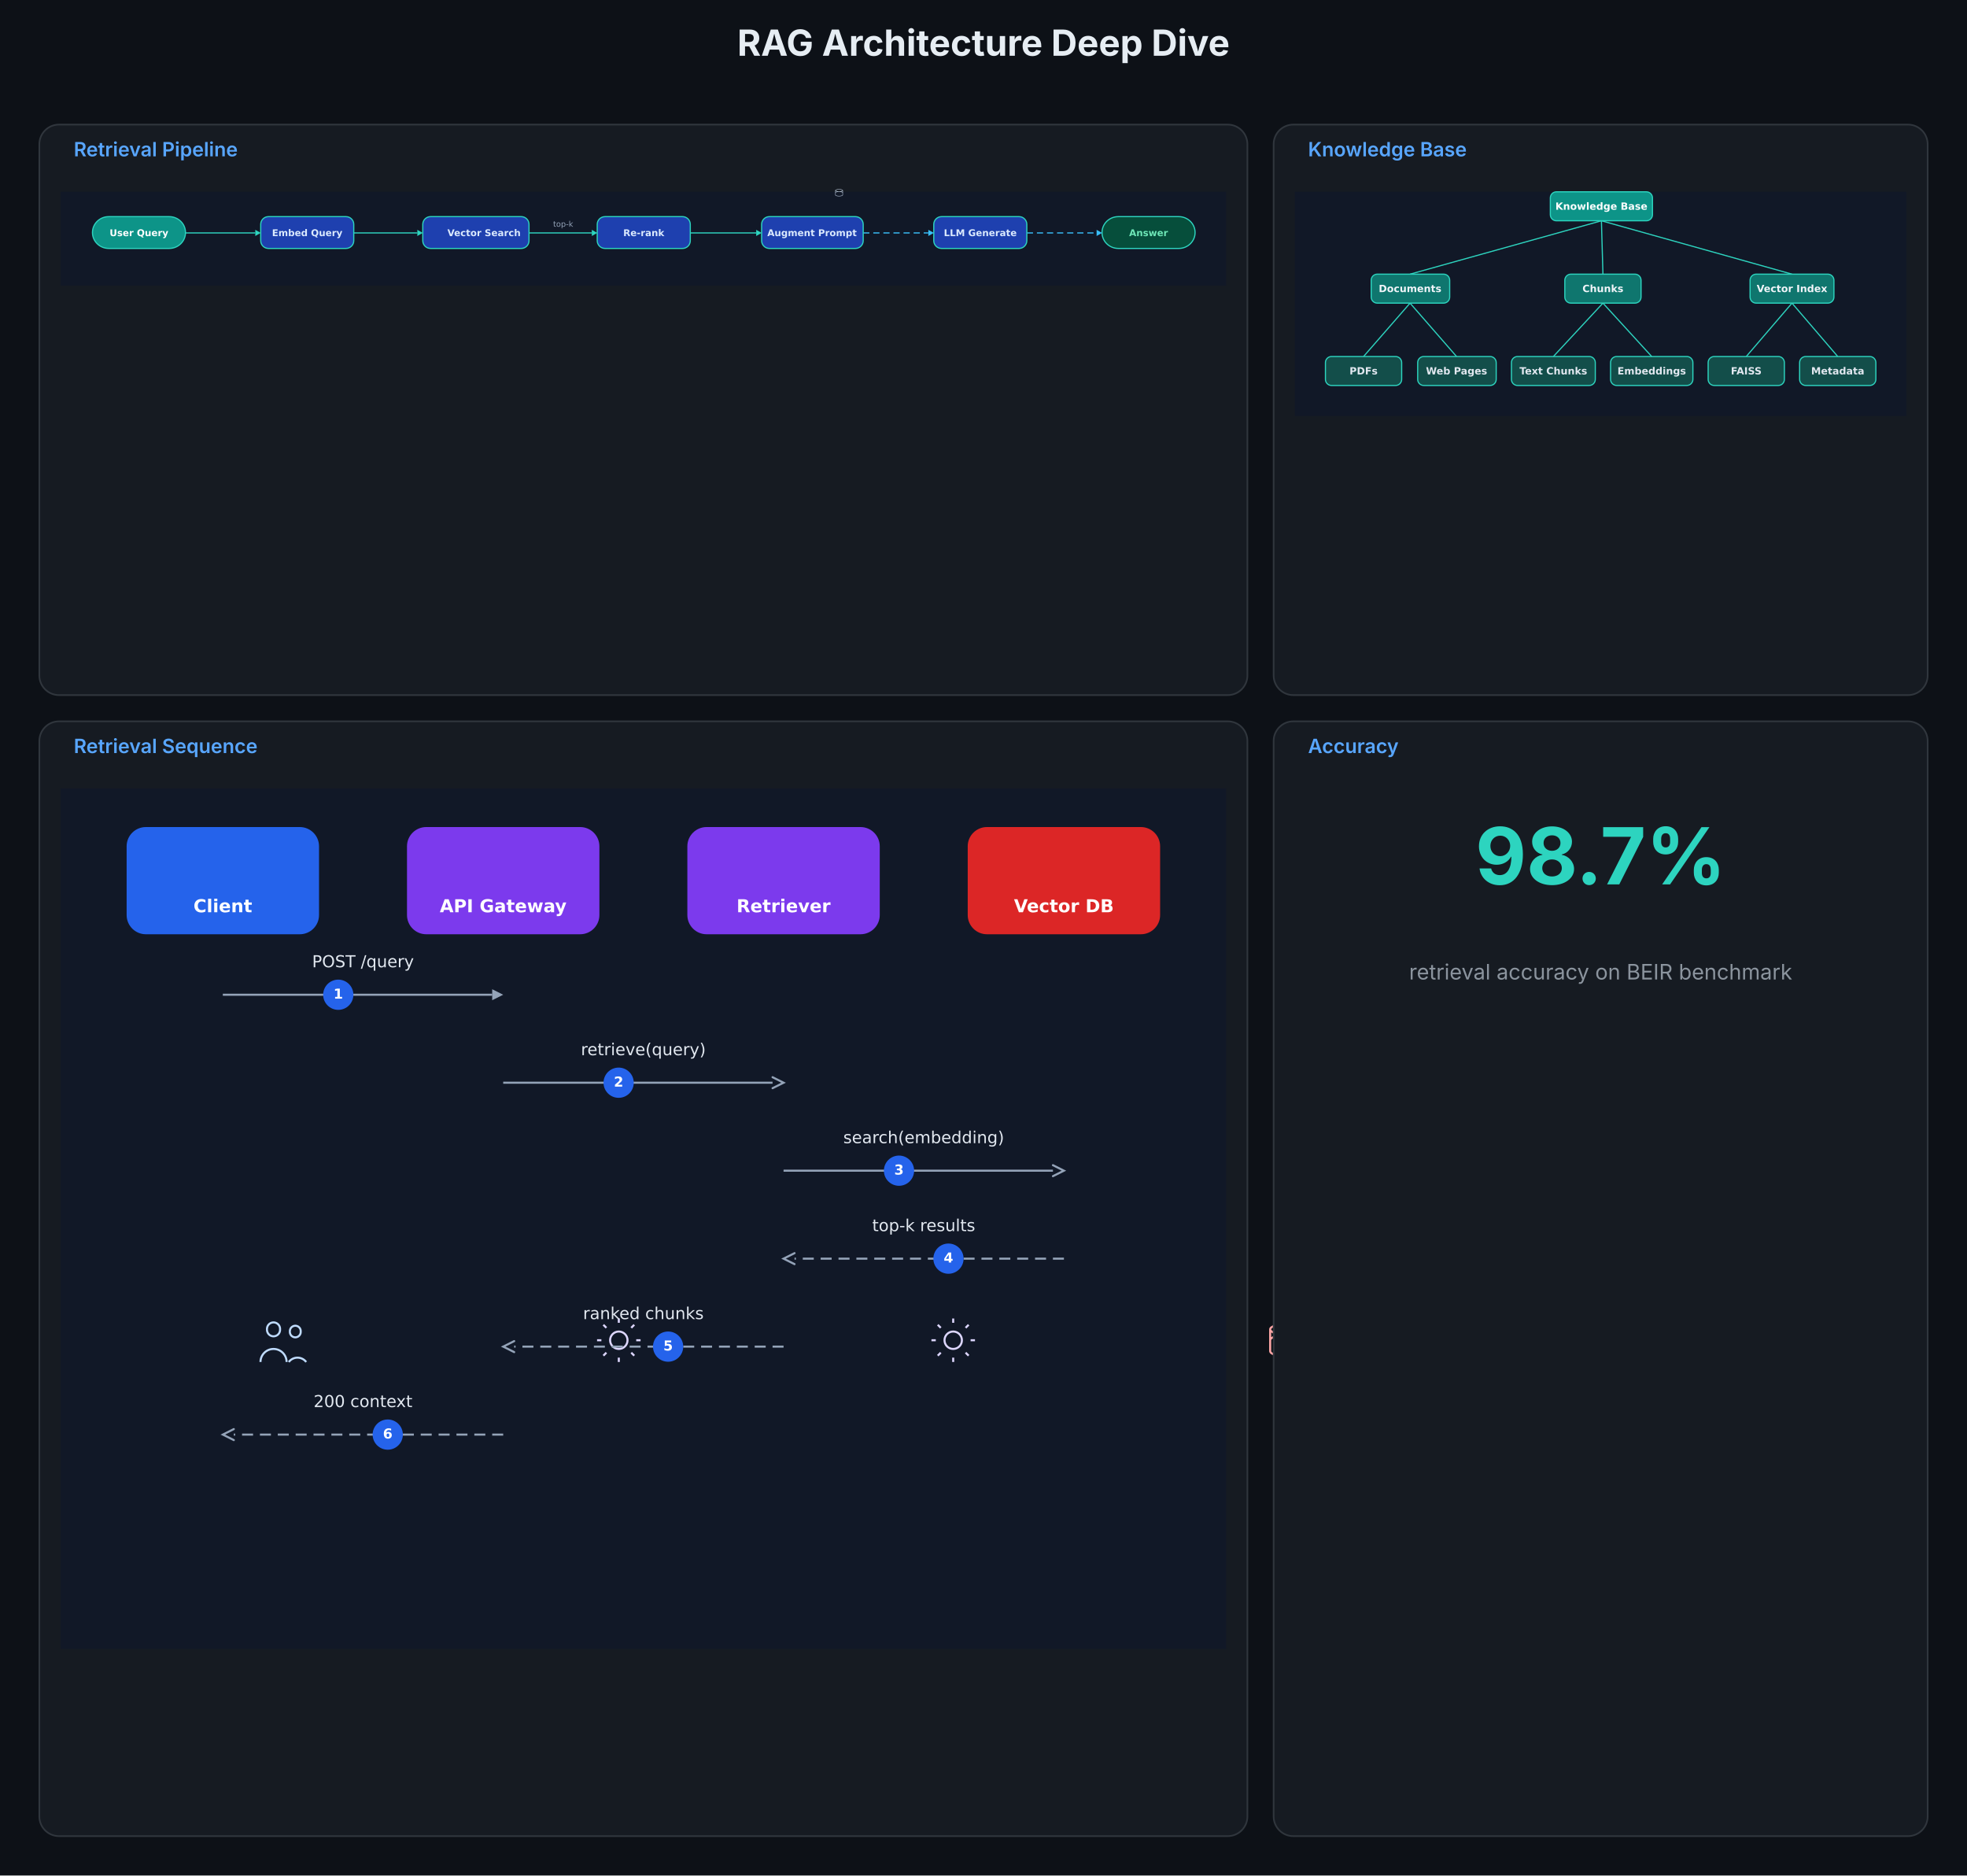
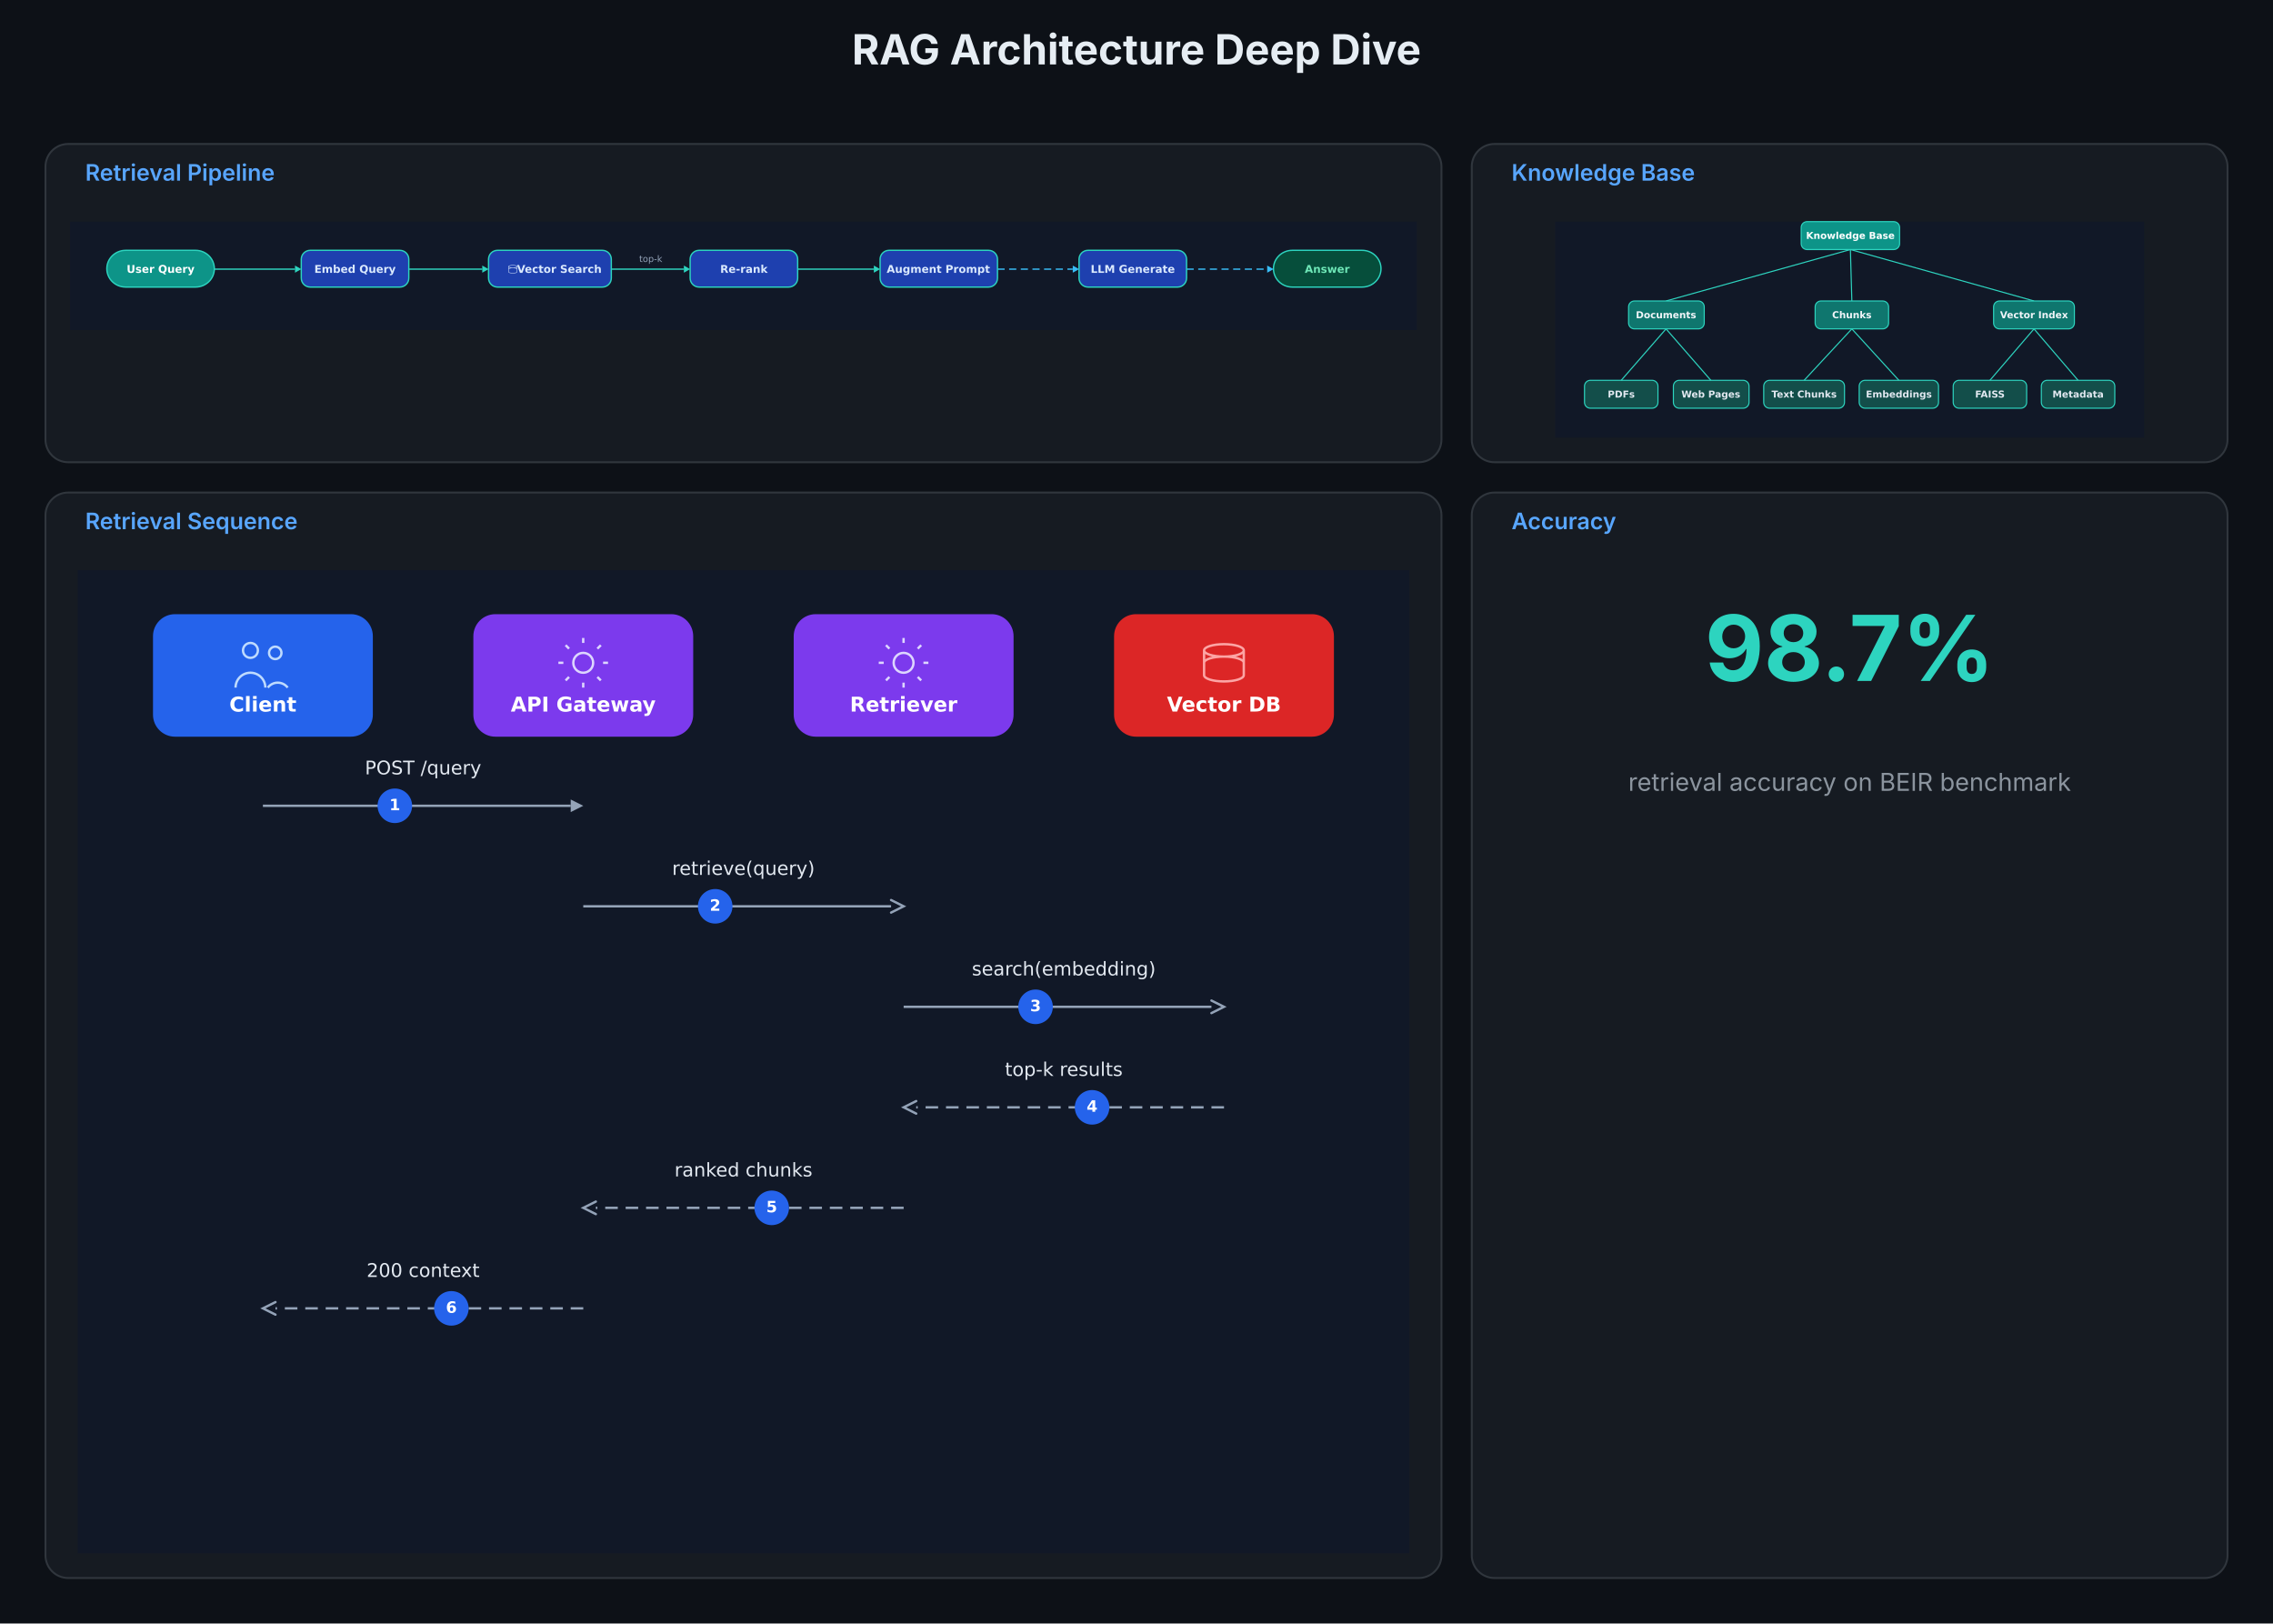
- <svg xmlns="http://www.w3.org/2000/svg" height="1144" version="1.1" viewBox="0 0 1200 1144" width="1200">
-   <rect fill="#0d1117" height="1144" width="1200" x="0" y="0" />
+ <svg xmlns="http://www.w3.org/2000/svg" height="857" version="1.1" viewBox="0 0 1200 857" width="1200">
+   <rect fill="#0d1117" height="857" width="1200" x="0" y="0" />
  <rect fill="#0d1117" height="52" width="1200" x="0" y="0" />
  <text dominant-baseline="central" fill="#e6edf3" font-family="Inter, sans-serif" font-size="22" font-weight="700" text-anchor="middle" x="600" y="26">RAG Architecture Deep Dive</text>
-   <rect fill="#161b22" height="348" rx="12" stroke="#30363d" stroke-width="1" width="737" x="24" y="76" />
+   <rect fill="#161b22" height="168" rx="12" stroke="#30363d" stroke-width="1" width="737" x="24" y="76" />
  <rect fill="#161b22" height="28" rx="12" width="735" x="25" y="77" />
  <text dominant-baseline="central" fill="#58a6ff" font-family="Inter, sans-serif" font-size="12" font-weight="600" text-anchor="start" x="45" y="91">Retrieval Pipeline</text>
  <rect fill="#111827" height="57.24" width="711" x="37" y="117" />
  <path d="M113.16 142.07 C128.3 142.07 143.91 142.07 155.74 142.07" fill="none" stroke="#2dd4bf" stroke-width="0.71" />
  <path d="M215.81 142.07 C230.01 142.07 243.72 142.07 254.6 142.07" fill="none" stroke="#2dd4bf" stroke-width="0.71" />
  <path d="M322.72 142.07 C336.44 142.07 350.63 142.07 361.04 142.07" fill="none" stroke="#2dd4bf" stroke-width="0.71" />
  <path d="M421.12 142.07 C435.78 142.07 449.98 142.07 461.33 142.07" fill="none" stroke="#2dd4bf" stroke-width="0.71" />
  <path d="M526.61 142.07 C540.8 142.07 555.47 142.07 566.35 142.07" fill="none" stroke="#38bdf8" stroke-dasharray="3.78,2.37" stroke-dashoffset="0" stroke-width="0.71">
    <animate attributeName="stroke-dashoffset" dur="1.2s" from="6.15" repeatCount="indefinite" to="0" />
  </path>
  <path d="M626.43 142.07 C641.56 142.07 657.17 142.07 669 142.07" fill="none" stroke="#38bdf8" stroke-dasharray="3.78,2.37" stroke-dashoffset="0" stroke-width="0.71">
    <animate attributeName="stroke-dashoffset" dur="1.2s" from="6.15" repeatCount="indefinite" to="0" />
  </path>
  <rect fill="#0d9488" height="19.4" rx="9.93" stroke="#2dd4bf" stroke-width="0.71" width="56.77" x="56.4" y="132.14" />
  <text dominant-baseline="central" fill="#ffffff" font-family="DejaVu Sans, sans-serif" font-size="5.68" font-weight="600" text-anchor="middle" x="84.78" y="142.07">User Query</text>
  <rect fill="#1e40af" height="19.4" rx="4.73" stroke="#2dd4bf" stroke-width="0.71" width="56.77" x="159.05" y="132.14" />
  <text dominant-baseline="central" fill="#dbeafe" font-family="DejaVu Sans, sans-serif" font-size="5.68" font-weight="600" text-anchor="middle" x="187.43" y="142.07">Embed Query</text>
  <rect fill="#1e40af" height="19.4" rx="4.73" stroke="#2dd4bf" stroke-width="0.71" width="64.81" x="257.92" y="132.14" />
-   <path d="M38.89 120.31 A3.78 1.18 0 0 1 46.46 120.31 A3.78 1.18 0 0 1 38.89 120.31 L38.89 125.04 A3.78 1.18 0 0 0 46.46 125.04 L46.46 120.31 M38.89 122.68 A3.78 1.18 0 0 1 46.46 122.68" fill="none" opacity="0.85" stroke="#dbeafe" stroke-width="0.47" transform="translate(487,46) scale(0.5833)" />
+   <path d="M268.5 140.72 A2.24 0.7 0 0 1 272.98 140.72 A2.24 0.7 0 0 1 268.5 140.72 L268.5 143.52 A2.24 0.7 0 0 0 272.98 143.52 L272.98 140.72 M268.5 142.12 A2.24 0.7 0 0 1 272.98 142.12" fill="none" opacity="0.85" stroke="#dbeafe" stroke-width="0.28" />
  <text dominant-baseline="central" fill="#dbeafe" font-family="DejaVu Sans, sans-serif" font-size="5.68" font-weight="600" text-anchor="middle" x="295.29" y="142.07">Vector Search</text>
  <rect fill="#1e40af" height="19.4" rx="4.73" stroke="#2dd4bf" stroke-width="0.71" width="56.77" x="364.35" y="132.14" />
  <text dominant-baseline="central" fill="#dbeafe" font-family="DejaVu Sans, sans-serif" font-size="5.68" font-weight="600" text-anchor="middle" x="392.74" y="142.07">Re-rank</text>
  <rect fill="#1e40af" height="19.4" rx="4.73" stroke="#2dd4bf" stroke-width="0.71" width="61.97" x="464.64" y="132.14" />
  <text dominant-baseline="central" fill="#dbeafe" font-family="DejaVu Sans, sans-serif" font-size="5.68" font-weight="600" text-anchor="middle" x="495.39" y="142.07">Augment Prompt</text>
  <rect fill="#1e40af" height="19.4" rx="4.73" stroke="#2dd4bf" stroke-width="0.71" width="56.77" x="569.66" y="132.14" />
  <text dominant-baseline="central" fill="#dbeafe" font-family="DejaVu Sans, sans-serif" font-size="5.68" font-weight="600" text-anchor="middle" x="598.04" y="142.07">LLM Generate</text>
  <rect fill="#064e3b" height="19.4" rx="9.93" stroke="#2dd4bf" stroke-width="0.71" width="56.77" x="672.31" y="132.14" />
  <text dominant-baseline="central" fill="#6ee7b7" font-family="DejaVu Sans, sans-serif" font-size="5.68" font-weight="600" text-anchor="middle" x="700.69" y="142.07">Answer</text>
  <path d="M159.05 142.07 L155.74 140.18 L155.74 143.96 Z" fill="#2dd4bf" stroke="none" stroke-width="0" />
  <path d="M257.92 142.07 L254.6 140.18 L254.6 143.96 Z" fill="#2dd4bf" stroke="none" stroke-width="0" />
  <path d="M364.35 142.07 L361.04 140.18 L361.04 143.96 Z" fill="#2dd4bf" stroke="none" stroke-width="0" />
  <path d="M464.64 142.07 L461.33 140.18 L461.33 143.96 Z" fill="#2dd4bf" stroke="none" stroke-width="0" />
  <path d="M569.66 142.07 L566.35 140.18 L566.35 143.96 Z" fill="#38bdf8" stroke="none" stroke-width="0" />
  <path d="M672.31 142.07 L669 140.18 L669 143.96 Z" fill="#38bdf8" stroke="none" stroke-width="0" />
  <text dominant-baseline="auto" fill="#94a3b8" font-family="DejaVu Sans, sans-serif" font-size="4.73" font-weight="400" text-anchor="middle" x="343.54" y="138.29">top-k</text>
-   <rect fill="#161b22" height="348" rx="12" stroke="#30363d" stroke-width="1" width="399" x="777" y="76" />
+   <rect fill="#161b22" height="168" rx="12" stroke="#30363d" stroke-width="1" width="399" x="777" y="76" />
  <rect fill="#161b22" height="28" rx="12" width="397" x="778" y="77" />
  <text dominant-baseline="central" fill="#58a6ff" font-family="Inter, sans-serif" font-size="12" font-weight="600" text-anchor="start" x="798" y="91">Knowledge Base</text>
-   <rect fill="#111827" height="136.74" width="373" x="790" y="117" />
-   <line stroke="#2dd4bf" stroke-width="0.7" x1="976.97" x2="860.23" y1="134.67" y2="167.23" />
-   <line stroke="#2dd4bf" stroke-width="0.7" x1="860.23" x2="831.86" y1="184.9" y2="217.46" />
-   <line stroke="#2dd4bf" stroke-width="0.7" x1="860.23" x2="888.6" y1="184.9" y2="217.46" />
-   <line stroke="#2dd4bf" stroke-width="0.7" x1="976.97" x2="977.9" y1="134.67" y2="167.23" />
-   <line stroke="#2dd4bf" stroke-width="0.7" x1="977.9" x2="947.66" y1="184.9" y2="217.46" />
-   <line stroke="#2dd4bf" stroke-width="0.7" x1="977.9" x2="1007.66" y1="184.9" y2="217.46" />
-   <line stroke="#2dd4bf" stroke-width="0.7" x1="976.97" x2="1093.24" y1="134.67" y2="167.23" />
-   <line stroke="#2dd4bf" stroke-width="0.7" x1="1093.24" x2="1065.33" y1="184.9" y2="217.46" />
-   <line stroke="#2dd4bf" stroke-width="0.7" x1="1093.24" x2="1121.14" y1="184.9" y2="217.46" />
-   <rect fill="#134e4a" height="17.67" rx="3.72" stroke="#2dd4bf" stroke-width="0.7" width="46.51" x="808.6" y="217.46" />
-   <text dominant-baseline="central" fill="#e2e8f0" font-family="DejaVu Sans, sans-serif" font-size="6.05" font-weight="600" text-anchor="middle" x="831.86" y="226.3">PDFs</text>
-   <rect fill="#134e4a" height="17.67" rx="3.72" stroke="#2dd4bf" stroke-width="0.7" width="47.9" x="864.88" y="217.46" />
-   <text dominant-baseline="central" fill="#e2e8f0" font-family="DejaVu Sans, sans-serif" font-size="6.05" font-weight="600" text-anchor="middle" x="888.6" y="226.3">Web Pages</text>
-   <rect fill="#0f766e" height="17.67" rx="3.72" stroke="#2dd4bf" stroke-width="0.7" width="47.9" x="836.51" y="167.23" />
-   <text dominant-baseline="central" fill="#f1f5f9" font-family="DejaVu Sans, sans-serif" font-size="6.05" font-weight="600" text-anchor="middle" x="860.23" y="176.07">Documents</text>
-   <rect fill="#134e4a" height="17.67" rx="3.72" stroke="#2dd4bf" stroke-width="0.7" width="51.16" x="922.08" y="217.46" />
-   <text dominant-baseline="central" fill="#e2e8f0" font-family="DejaVu Sans, sans-serif" font-size="6.05" font-weight="600" text-anchor="middle" x="947.66" y="226.3">Text Chunks</text>
-   <rect fill="#134e4a" height="17.67" rx="3.72" stroke="#2dd4bf" stroke-width="0.7" width="50.23" x="982.55" y="217.46" />
-   <text dominant-baseline="central" fill="#e2e8f0" font-family="DejaVu Sans, sans-serif" font-size="6.05" font-weight="600" text-anchor="middle" x="1007.66" y="226.3">Embeddings</text>
-   <rect fill="#0f766e" height="17.67" rx="3.72" stroke="#2dd4bf" stroke-width="0.7" width="46.51" x="954.64" y="167.23" />
-   <text dominant-baseline="central" fill="#f1f5f9" font-family="DejaVu Sans, sans-serif" font-size="6.05" font-weight="600" text-anchor="middle" x="977.9" y="176.07">Chunks</text>
-   <rect fill="#134e4a" height="17.67" rx="3.72" stroke="#2dd4bf" stroke-width="0.7" width="46.51" x="1042.08" y="217.46" />
-   <text dominant-baseline="central" fill="#e2e8f0" font-family="DejaVu Sans, sans-serif" font-size="6.05" font-weight="600" text-anchor="middle" x="1065.33" y="226.3">FAISS</text>
-   <rect fill="#134e4a" height="17.67" rx="3.72" stroke="#2dd4bf" stroke-width="0.7" width="46.51" x="1097.89" y="217.46" />
-   <text dominant-baseline="central" fill="#e2e8f0" font-family="DejaVu Sans, sans-serif" font-size="6.05" font-weight="600" text-anchor="middle" x="1121.14" y="226.3">Metadata</text>
-   <rect fill="#0f766e" height="17.67" rx="3.72" stroke="#2dd4bf" stroke-width="0.7" width="51.16" x="1067.66" y="167.23" />
-   <text dominant-baseline="central" fill="#f1f5f9" font-family="DejaVu Sans, sans-serif" font-size="6.05" font-weight="600" text-anchor="middle" x="1093.24" y="176.07">Vector Index</text>
-   <rect fill="#0d9488" height="17.67" rx="3.72" stroke="#2dd4bf" stroke-width="0.7" width="62.32" x="945.8" y="117" />
-   <text dominant-baseline="central" fill="#ffffff" font-family="DejaVu Sans, sans-serif" font-size="6.05" font-weight="600" text-anchor="middle" x="976.97" y="125.84">Knowledge Base</text>
-   <rect fill="#161b22" height="680" rx="12" stroke="#30363d" stroke-width="1" width="737" x="24" y="440" />
-   <rect fill="#161b22" height="28" rx="12" width="735" x="25" y="441" />
-   <text dominant-baseline="central" fill="#58a6ff" font-family="Inter, sans-serif" font-size="12" font-weight="600" text-anchor="start" x="45" y="455">Retrieval Sequence</text>
-   <rect fill="#111827" height="524.87" width="711" x="37" y="481" />
-   <rect fill="#2563eb" height="65.4" rx="11.74" width="117.38" x="77.25" y="504.48" />
-   <path d="M40.35 486.87 A2.52 2.52 0 1 0 45.38 486.87 A2.52 2.52 0 1 0 40.35 486.87 M37.84 499.45 A5.03 5.03 0 0 1 47.9 499.45 M49.16 487.71 A2.1 2.1 0 1 0 53.35 487.71 A2.1 2.1 0 1 0 49.16 487.71 M48.74 499.45 A4.19 4.19 0 0 1 55.45 499.45" fill="none" stroke="#bfdbfe" stroke-width="0.79" transform="translate(99,40) scale(1.583333)" />
-   <text dominant-baseline="alphabetic" fill="#ffffff" font-family="DejaVu Sans" font-size="10.9" font-weight="700" text-anchor="middle" x="135.94" y="556.46">Client</text>
-   <rect fill="#7c3aed" height="65.4" rx="11.74" width="117.38" x="248.29" y="504.48" />
-   <path d="M43.71 491.06 A3.35 3.35 0 1 0 50.42 491.06 A3.35 3.35 0 1 0 43.71 491.06 M55.45 491.06 L53.77 491.06 M53.01 485.11 L51.84 486.28 M47.06 482.68 L47.06 484.35 M41.11 485.11 L42.28 486.28 M38.68 491.06 L40.35 491.06 M41.11 497.01 L42.28 495.84 M47.06 499.45 L47.06 497.77 M53.01 497.01 L51.84 495.84" fill="none" stroke="#ddd6fe" stroke-width="0.79" transform="translate(303,40) scale(1.583333)" />
-   <text dominant-baseline="alphabetic" fill="#ffffff" font-family="DejaVu Sans" font-size="10.9" font-weight="700" text-anchor="middle" x="306.98" y="556.46">API Gateway</text>
-   <rect fill="#7c3aed" height="65.4" rx="11.74" width="117.38" x="419.33" y="504.48" />
-   <path d="M43.71 491.06 A3.35 3.35 0 1 0 50.42 491.06 A3.35 3.35 0 1 0 43.71 491.06 M55.45 491.06 L53.77 491.06 M53.01 485.11 L51.84 486.28 M47.06 482.68 L47.06 484.35 M41.11 485.11 L42.28 486.28 M38.68 491.06 L40.35 491.06 M41.11 497.01 L42.28 495.84 M47.06 499.45 L47.06 497.77 M53.01 497.01 L51.84 495.84" fill="none" stroke="#ddd6fe" stroke-width="0.79" transform="translate(507,40) scale(1.583333)" />
-   <text dominant-baseline="alphabetic" fill="#ffffff" font-family="DejaVu Sans" font-size="10.9" font-weight="700" text-anchor="middle" x="478.02" y="556.46">Retriever</text>
-   <rect fill="#dc2626" height="65.4" rx="11.74" width="117.38" x="590.37" y="504.48" />
-   <path d="M40.35 486.87 A6.71 2.1 0 0 1 53.77 486.87 A6.71 2.1 0 0 1 40.35 486.87 L40.35 495.25 A6.71 2.1 0 0 0 53.77 495.25 L53.77 486.87 M40.35 491.06 A6.71 2.1 0 0 1 53.77 491.06" fill="none" stroke="#fca5a5" stroke-width="0.79" transform="translate(711,40) scale(1.583333)" />
-   <text dominant-baseline="alphabetic" fill="#ffffff" font-family="DejaVu Sans" font-size="10.9" font-weight="700" text-anchor="middle" x="649.06" y="556.46">Vector DB</text>
-   <line stroke="#94a3b8" stroke-width="1.26" x1="135.94" x2="300.27" y1="606.77" y2="606.77" />
-   <path d="M306.98 606.77 L300.27 603.41 L300.27 610.12 Z" fill="#94a3b8" stroke="none" stroke-width="0" />
-   <circle cx="206.37" cy="606.77" fill="#2563eb" r="9.22" />
-   <text dominant-baseline="middle" fill="#ffffff" font-family="DejaVu Sans" font-size="8.38" font-weight="700" text-anchor="middle" x="206.37" y="606.77">1</text>
-   <text dominant-baseline="alphabetic" fill="#e2e8f0" font-family="DejaVu Sans" font-size="10.06" font-weight="400" text-anchor="middle" x="221.46" y="590">POST /query</text>
-   <line stroke="#94a3b8" stroke-width="1.26" x1="306.98" x2="471.31" y1="660.43" y2="660.43" />
-   <path d="M471.31 657.07 L478.02 660.43 L471.31 663.78" fill="none" stroke="#94a3b8" stroke-linecap="round" stroke-width="1.26" />
-   <circle cx="377.41" cy="660.43" fill="#2563eb" r="9.22" />
-   <text dominant-baseline="middle" fill="#ffffff" font-family="DejaVu Sans" font-size="8.38" font-weight="700" text-anchor="middle" x="377.41" y="660.43">2</text>
-   <text dominant-baseline="alphabetic" fill="#e2e8f0" font-family="DejaVu Sans" font-size="10.06" font-weight="400" text-anchor="middle" x="392.5" y="643.66">retrieve(query)</text>
-   <line stroke="#94a3b8" stroke-width="1.26" x1="478.02" x2="642.36" y1="714.09" y2="714.09" />
-   <path d="M642.36 710.73 L649.06 714.09 L642.36 717.44" fill="none" stroke="#94a3b8" stroke-linecap="round" stroke-width="1.26" />
-   <circle cx="548.45" cy="714.09" fill="#2563eb" r="9.22" />
-   <text dominant-baseline="middle" fill="#ffffff" font-family="DejaVu Sans" font-size="8.38" font-weight="700" text-anchor="middle" x="548.45" y="714.09">3</text>
-   <text dominant-baseline="alphabetic" fill="#e2e8f0" font-family="DejaVu Sans" font-size="10.06" font-weight="400" text-anchor="middle" x="563.54" y="697.32">search(embedding)</text>
-   <line stroke="#94a3b8" stroke-dasharray="6.71,4.19" stroke-width="1.26" x1="649.06" x2="484.73" y1="767.75" y2="767.75" />
-   <path d="M484.73 764.39 L478.02 767.75 L484.73 771.1" fill="none" stroke="#94a3b8" stroke-linecap="round" stroke-width="1.26" />
-   <circle cx="578.63" cy="767.75" fill="#2563eb" r="9.22" />
-   <text dominant-baseline="middle" fill="#ffffff" font-family="DejaVu Sans" font-size="8.38" font-weight="700" text-anchor="middle" x="578.63" y="767.75">4</text>
-   <text dominant-baseline="alphabetic" fill="#e2e8f0" font-family="DejaVu Sans" font-size="10.06" font-weight="400" text-anchor="middle" x="563.54" y="750.98">top-k results</text>
-   <line stroke="#94a3b8" stroke-dasharray="6.71,4.19" stroke-width="1.26" x1="478.02" x2="313.69" y1="821.41" y2="821.41" />
-   <path d="M313.69 818.05 L306.98 821.41 L313.69 824.76" fill="none" stroke="#94a3b8" stroke-linecap="round" stroke-width="1.26" />
-   <circle cx="407.59" cy="821.41" fill="#2563eb" r="9.22" />
-   <text dominant-baseline="middle" fill="#ffffff" font-family="DejaVu Sans" font-size="8.38" font-weight="700" text-anchor="middle" x="407.59" y="821.41">5</text>
-   <text dominant-baseline="alphabetic" fill="#e2e8f0" font-family="DejaVu Sans" font-size="10.06" font-weight="400" text-anchor="middle" x="392.5" y="804.64">ranked chunks</text>
-   <line stroke="#94a3b8" stroke-dasharray="6.71,4.19" stroke-width="1.26" x1="306.98" x2="142.64" y1="875.07" y2="875.07" />
-   <path d="M142.64 871.71 L135.94 875.07 L142.64 878.42" fill="none" stroke="#94a3b8" stroke-linecap="round" stroke-width="1.26" />
-   <circle cx="236.55" cy="875.07" fill="#2563eb" r="9.22" />
-   <text dominant-baseline="middle" fill="#ffffff" font-family="DejaVu Sans" font-size="8.38" font-weight="700" text-anchor="middle" x="236.55" y="875.07">6</text>
-   <text dominant-baseline="alphabetic" fill="#e2e8f0" font-family="DejaVu Sans" font-size="10.06" font-weight="400" text-anchor="middle" x="221.46" y="858.3">200 context</text>
-   <rect fill="#161b22" height="680" rx="12" stroke="#30363d" stroke-width="1" width="399" x="777" y="440" />
-   <rect fill="#161b22" height="28" rx="12" width="397" x="778" y="441" />
-   <text dominant-baseline="central" fill="#58a6ff" font-family="Inter, sans-serif" font-size="12" font-weight="600" text-anchor="start" x="798" y="455">Accuracy</text>
-   <text dominant-baseline="central" fill="#2dd4bf" font-family="Inter, sans-serif" font-size="48" font-weight="700" text-anchor="middle" x="976.5" y="522">98.7%</text>
-   <text dominant-baseline="hanging" fill="#8b949e" font-family="Inter, sans-serif" font-size="13" font-weight="400" text-anchor="middle" x="976.5" y="588">retrieval accuracy on BEIR benchmark</text>
+   <rect fill="#111827" height="114" width="310.98" x="821.01" y="117" />
+   <line stroke="#2dd4bf" stroke-width="0.58" x1="976.89" x2="879.56" y1="131.73" y2="158.88" />
+   <line stroke="#2dd4bf" stroke-width="0.58" x1="879.56" x2="855.91" y1="173.61" y2="200.76" />
+   <line stroke="#2dd4bf" stroke-width="0.58" x1="879.56" x2="903.21" y1="173.61" y2="200.76" />
+   <line stroke="#2dd4bf" stroke-width="0.58" x1="976.89" x2="977.66" y1="131.73" y2="158.88" />
+   <line stroke="#2dd4bf" stroke-width="0.58" x1="977.66" x2="952.46" y1="173.61" y2="200.76" />
+   <line stroke="#2dd4bf" stroke-width="0.58" x1="977.66" x2="1002.48" y1="173.61" y2="200.76" />
+   <line stroke="#2dd4bf" stroke-width="0.58" x1="976.89" x2="1073.83" y1="131.73" y2="158.88" />
+   <line stroke="#2dd4bf" stroke-width="0.58" x1="1073.83" x2="1050.56" y1="173.61" y2="200.76" />
+   <line stroke="#2dd4bf" stroke-width="0.58" x1="1073.83" x2="1097.09" y1="173.61" y2="200.76" />
+   <rect fill="#134e4a" height="14.73" rx="3.1" stroke="#2dd4bf" stroke-width="0.58" width="38.78" x="836.52" y="200.76" />
+   <text dominant-baseline="central" fill="#e2e8f0" font-family="DejaVu Sans, sans-serif" font-size="5.04" font-weight="600" text-anchor="middle" x="855.91" y="208.12">PDFs</text>
+   <rect fill="#134e4a" height="14.73" rx="3.1" stroke="#2dd4bf" stroke-width="0.58" width="39.94" x="883.44" y="200.76" />
+   <text dominant-baseline="central" fill="#e2e8f0" font-family="DejaVu Sans, sans-serif" font-size="5.04" font-weight="600" text-anchor="middle" x="903.21" y="208.12">Web Pages</text>
+   <rect fill="#0f766e" height="14.73" rx="3.1" stroke="#2dd4bf" stroke-width="0.58" width="39.94" x="859.79" y="158.88" />
+   <text dominant-baseline="central" fill="#f1f5f9" font-family="DejaVu Sans, sans-serif" font-size="5.04" font-weight="600" text-anchor="middle" x="879.56" y="166.24">Documents</text>
+   <rect fill="#134e4a" height="14.73" rx="3.1" stroke="#2dd4bf" stroke-width="0.58" width="42.65" x="931.13" y="200.76" />
+   <text dominant-baseline="central" fill="#e2e8f0" font-family="DejaVu Sans, sans-serif" font-size="5.04" font-weight="600" text-anchor="middle" x="952.46" y="208.12">Text Chunks</text>
+   <rect fill="#134e4a" height="14.73" rx="3.1" stroke="#2dd4bf" stroke-width="0.58" width="41.88" x="981.54" y="200.76" />
+   <text dominant-baseline="central" fill="#e2e8f0" font-family="DejaVu Sans, sans-serif" font-size="5.04" font-weight="600" text-anchor="middle" x="1002.48" y="208.12">Embeddings</text>
+   <rect fill="#0f766e" height="14.73" rx="3.1" stroke="#2dd4bf" stroke-width="0.58" width="38.78" x="958.28" y="158.88" />
+   <text dominant-baseline="central" fill="#f1f5f9" font-family="DejaVu Sans, sans-serif" font-size="5.04" font-weight="600" text-anchor="middle" x="977.66" y="166.24">Chunks</text>
+   <rect fill="#134e4a" height="14.73" rx="3.1" stroke="#2dd4bf" stroke-width="0.58" width="38.78" x="1031.17" y="200.76" />
+   <text dominant-baseline="central" fill="#e2e8f0" font-family="DejaVu Sans, sans-serif" font-size="5.04" font-weight="600" text-anchor="middle" x="1050.56" y="208.12">FAISS</text>
+   <rect fill="#134e4a" height="14.73" rx="3.1" stroke="#2dd4bf" stroke-width="0.58" width="38.78" x="1077.7" y="200.76" />
+   <text dominant-baseline="central" fill="#e2e8f0" font-family="DejaVu Sans, sans-serif" font-size="5.04" font-weight="600" text-anchor="middle" x="1097.09" y="208.12">Metadata</text>
+   <rect fill="#0f766e" height="14.73" rx="3.1" stroke="#2dd4bf" stroke-width="0.58" width="42.65" x="1052.5" y="158.88" />
+   <text dominant-baseline="central" fill="#f1f5f9" font-family="DejaVu Sans, sans-serif" font-size="5.04" font-weight="600" text-anchor="middle" x="1073.83" y="166.24">Vector Index</text>
+   <rect fill="#0d9488" height="14.73" rx="3.1" stroke="#2dd4bf" stroke-width="0.58" width="51.96" x="950.91" y="117" />
+   <text dominant-baseline="central" fill="#ffffff" font-family="DejaVu Sans, sans-serif" font-size="5.04" font-weight="600" text-anchor="middle" x="976.89" y="124.37">Knowledge Base</text>
+   <rect fill="#161b22" height="573" rx="12" stroke="#30363d" stroke-width="1" width="737" x="24" y="260" />
+   <rect fill="#161b22" height="28" rx="12" width="735" x="25" y="261" />
+   <text dominant-baseline="central" fill="#58a6ff" font-family="Inter, sans-serif" font-size="12" font-weight="600" text-anchor="start" x="45" y="275">Retrieval Sequence</text>
+   <rect fill="#111827" height="519" width="703.05" x="40.97" y="301" />
+   <rect fill="#2563eb" height="64.67" rx="11.61" width="116.07" x="80.77" y="324.21" />
+   <path d="M128.29 343.33 A3.93 3.93 0 1 0 136.15 343.33 A3.93 3.93 0 1 0 128.29 343.33 M124.36 362.98 A7.86 7.86 0 0 1 140.08 362.98 M142.04 344.64 A3.28 3.28 0 1 0 148.6 344.64 A3.28 3.28 0 1 0 142.04 344.64 M141.39 362.98 A6.55 6.55 0 0 1 151.87 362.98" fill="none" stroke="#bfdbfe" stroke-width="1.24" />
+   <text dominant-baseline="alphabetic" fill="#ffffff" font-family="DejaVu Sans" font-size="10.78" font-weight="700" text-anchor="middle" x="138.8" y="375.62">Client</text>
+   <rect fill="#7c3aed" height="64.67" rx="11.61" width="116.07" x="249.9" y="324.21" />
+   <path d="M302.66 349.88 A5.24 5.24 0 1 0 313.14 349.88 A5.24 5.24 0 1 0 302.66 349.88 M321 349.88 L318.38 349.88 M317.2 340.58 L315.37 342.41 M307.9 336.78 L307.9 339.4 M298.6 340.58 L300.43 342.41 M294.8 349.88 L297.42 349.88 M298.6 359.18 L300.43 357.35 M307.9 362.98 L307.9 360.36 M317.2 359.18 L315.37 357.35" fill="none" stroke="#ddd6fe" stroke-width="1.24" />
+   <text dominant-baseline="alphabetic" fill="#ffffff" font-family="DejaVu Sans" font-size="10.78" font-weight="700" text-anchor="middle" x="307.93" y="375.62">API Gateway</text>
+   <rect fill="#7c3aed" height="64.67" rx="11.61" width="116.07" x="419.03" y="324.21" />
+   <path d="M471.79 349.88 A5.24 5.24 0 1 0 482.27 349.88 A5.24 5.24 0 1 0 471.79 349.88 M490.13 349.88 L487.51 349.88 M486.33 340.58 L484.5 342.41 M477.03 336.78 L477.03 339.4 M467.73 340.58 L469.56 342.41 M463.93 349.88 L466.55 349.88 M467.73 359.18 L469.56 357.35 M477.03 362.98 L477.03 360.36 M486.33 359.18 L484.5 357.35" fill="none" stroke="#ddd6fe" stroke-width="1.24" />
+   <text dominant-baseline="alphabetic" fill="#ffffff" font-family="DejaVu Sans" font-size="10.78" font-weight="700" text-anchor="middle" x="477.07" y="375.62">Retriever</text>
+   <rect fill="#dc2626" height="64.67" rx="11.61" width="116.07" x="588.16" y="324.21" />
+   <path d="M635.68 343.33 A10.48 3.28 0 0 1 656.64 343.33 A10.48 3.28 0 0 1 635.68 343.33 L635.68 356.43 A10.48 3.28 0 0 0 656.64 356.43 L656.64 343.33 M635.68 349.88 A10.48 3.28 0 0 1 656.64 349.88" fill="none" stroke="#fca5a5" stroke-width="1.24" />
+   <text dominant-baseline="alphabetic" fill="#ffffff" font-family="DejaVu Sans" font-size="10.78" font-weight="700" text-anchor="middle" x="646.2" y="375.62">Vector DB</text>
+   <line stroke="#94a3b8" stroke-width="1.24" x1="138.8" x2="301.3" y1="425.36" y2="425.36" />
+   <path d="M307.93 425.36 L301.3 422.04 L301.3 428.68 Z" fill="#94a3b8" stroke="none" stroke-width="0" />
+   <circle cx="208.45" cy="425.36" fill="#2563eb" r="9.12" />
+   <text dominant-baseline="middle" fill="#ffffff" font-family="DejaVu Sans" font-size="8.29" font-weight="700" text-anchor="middle" x="208.45" y="425.36">1</text>
+   <text dominant-baseline="alphabetic" fill="#e2e8f0" font-family="DejaVu Sans" font-size="9.95" font-weight="400" text-anchor="middle" x="223.37" y="408.78">POST /query</text>
+   <line stroke="#94a3b8" stroke-width="1.24" x1="307.93" x2="470.43" y1="478.42" y2="478.42" />
+   <path d="M470.43 475.11 L477.07 478.42 L470.43 481.74" fill="none" stroke="#94a3b8" stroke-linecap="round" stroke-width="1.24" />
+   <circle cx="377.58" cy="478.42" fill="#2563eb" r="9.12" />
+   <text dominant-baseline="middle" fill="#ffffff" font-family="DejaVu Sans" font-size="8.29" font-weight="700" text-anchor="middle" x="377.58" y="478.42">2</text>
+   <text dominant-baseline="alphabetic" fill="#e2e8f0" font-family="DejaVu Sans" font-size="9.95" font-weight="400" text-anchor="middle" x="392.5" y="461.84">retrieve(query)</text>
+   <line stroke="#94a3b8" stroke-width="1.24" x1="477.07" x2="639.56" y1="531.48" y2="531.48" />
+   <path d="M639.56 528.17 L646.2 531.48 L639.56 534.8" fill="none" stroke="#94a3b8" stroke-linecap="round" stroke-width="1.24" />
+   <circle cx="546.71" cy="531.48" fill="#2563eb" r="9.12" />
+   <text dominant-baseline="middle" fill="#ffffff" font-family="DejaVu Sans" font-size="8.29" font-weight="700" text-anchor="middle" x="546.71" y="531.48">3</text>
+   <text dominant-baseline="alphabetic" fill="#e2e8f0" font-family="DejaVu Sans" font-size="9.95" font-weight="400" text-anchor="middle" x="561.63" y="514.9">search(embedding)</text>
+   <line stroke="#94a3b8" stroke-dasharray="6.63,4.15" stroke-width="1.24" x1="646.2" x2="483.7" y1="584.54" y2="584.54" />
+   <path d="M483.7 581.23 L477.07 584.54 L483.7 587.86" fill="none" stroke="#94a3b8" stroke-linecap="round" stroke-width="1.24" />
+   <circle cx="576.55" cy="584.54" fill="#2563eb" r="9.12" />
+   <text dominant-baseline="middle" fill="#ffffff" font-family="DejaVu Sans" font-size="8.29" font-weight="700" text-anchor="middle" x="576.55" y="584.54">4</text>
+   <text dominant-baseline="alphabetic" fill="#e2e8f0" font-family="DejaVu Sans" font-size="9.95" font-weight="400" text-anchor="middle" x="561.63" y="567.96">top-k results</text>
+   <line stroke="#94a3b8" stroke-dasharray="6.63,4.15" stroke-width="1.24" x1="477.07" x2="314.57" y1="637.6" y2="637.6" />
+   <path d="M314.57 634.29 L307.93 637.6 L314.57 640.92" fill="none" stroke="#94a3b8" stroke-linecap="round" stroke-width="1.24" />
+   <circle cx="407.42" cy="637.6" fill="#2563eb" r="9.12" />
+   <text dominant-baseline="middle" fill="#ffffff" font-family="DejaVu Sans" font-size="8.29" font-weight="700" text-anchor="middle" x="407.42" y="637.6">5</text>
+   <text dominant-baseline="alphabetic" fill="#e2e8f0" font-family="DejaVu Sans" font-size="9.95" font-weight="400" text-anchor="middle" x="392.5" y="621.02">ranked chunks</text>
+   <line stroke="#94a3b8" stroke-dasharray="6.63,4.15" stroke-width="1.24" x1="307.93" x2="145.44" y1="690.66" y2="690.66" />
+   <path d="M145.44 687.35 L138.8 690.66 L145.44 693.98" fill="none" stroke="#94a3b8" stroke-linecap="round" stroke-width="1.24" />
+   <circle cx="238.29" cy="690.66" fill="#2563eb" r="9.12" />
+   <text dominant-baseline="middle" fill="#ffffff" font-family="DejaVu Sans" font-size="8.29" font-weight="700" text-anchor="middle" x="238.29" y="690.66">6</text>
+   <text dominant-baseline="alphabetic" fill="#e2e8f0" font-family="DejaVu Sans" font-size="9.95" font-weight="400" text-anchor="middle" x="223.37" y="674.08">200 context</text>
+   <rect fill="#161b22" height="573" rx="12" stroke="#30363d" stroke-width="1" width="399" x="777" y="260" />
+   <rect fill="#161b22" height="28" rx="12" width="397" x="778" y="261" />
+   <text dominant-baseline="central" fill="#58a6ff" font-family="Inter, sans-serif" font-size="12" font-weight="600" text-anchor="start" x="798" y="275">Accuracy</text>
+   <text dominant-baseline="central" fill="#2dd4bf" font-family="Inter, sans-serif" font-size="48" font-weight="700" text-anchor="middle" x="976.5" y="342">98.7%</text>
+   <text dominant-baseline="hanging" fill="#8b949e" font-family="Inter, sans-serif" font-size="13" font-weight="400" text-anchor="middle" x="976.5" y="408">retrieval accuracy on BEIR benchmark</text>
</svg>
